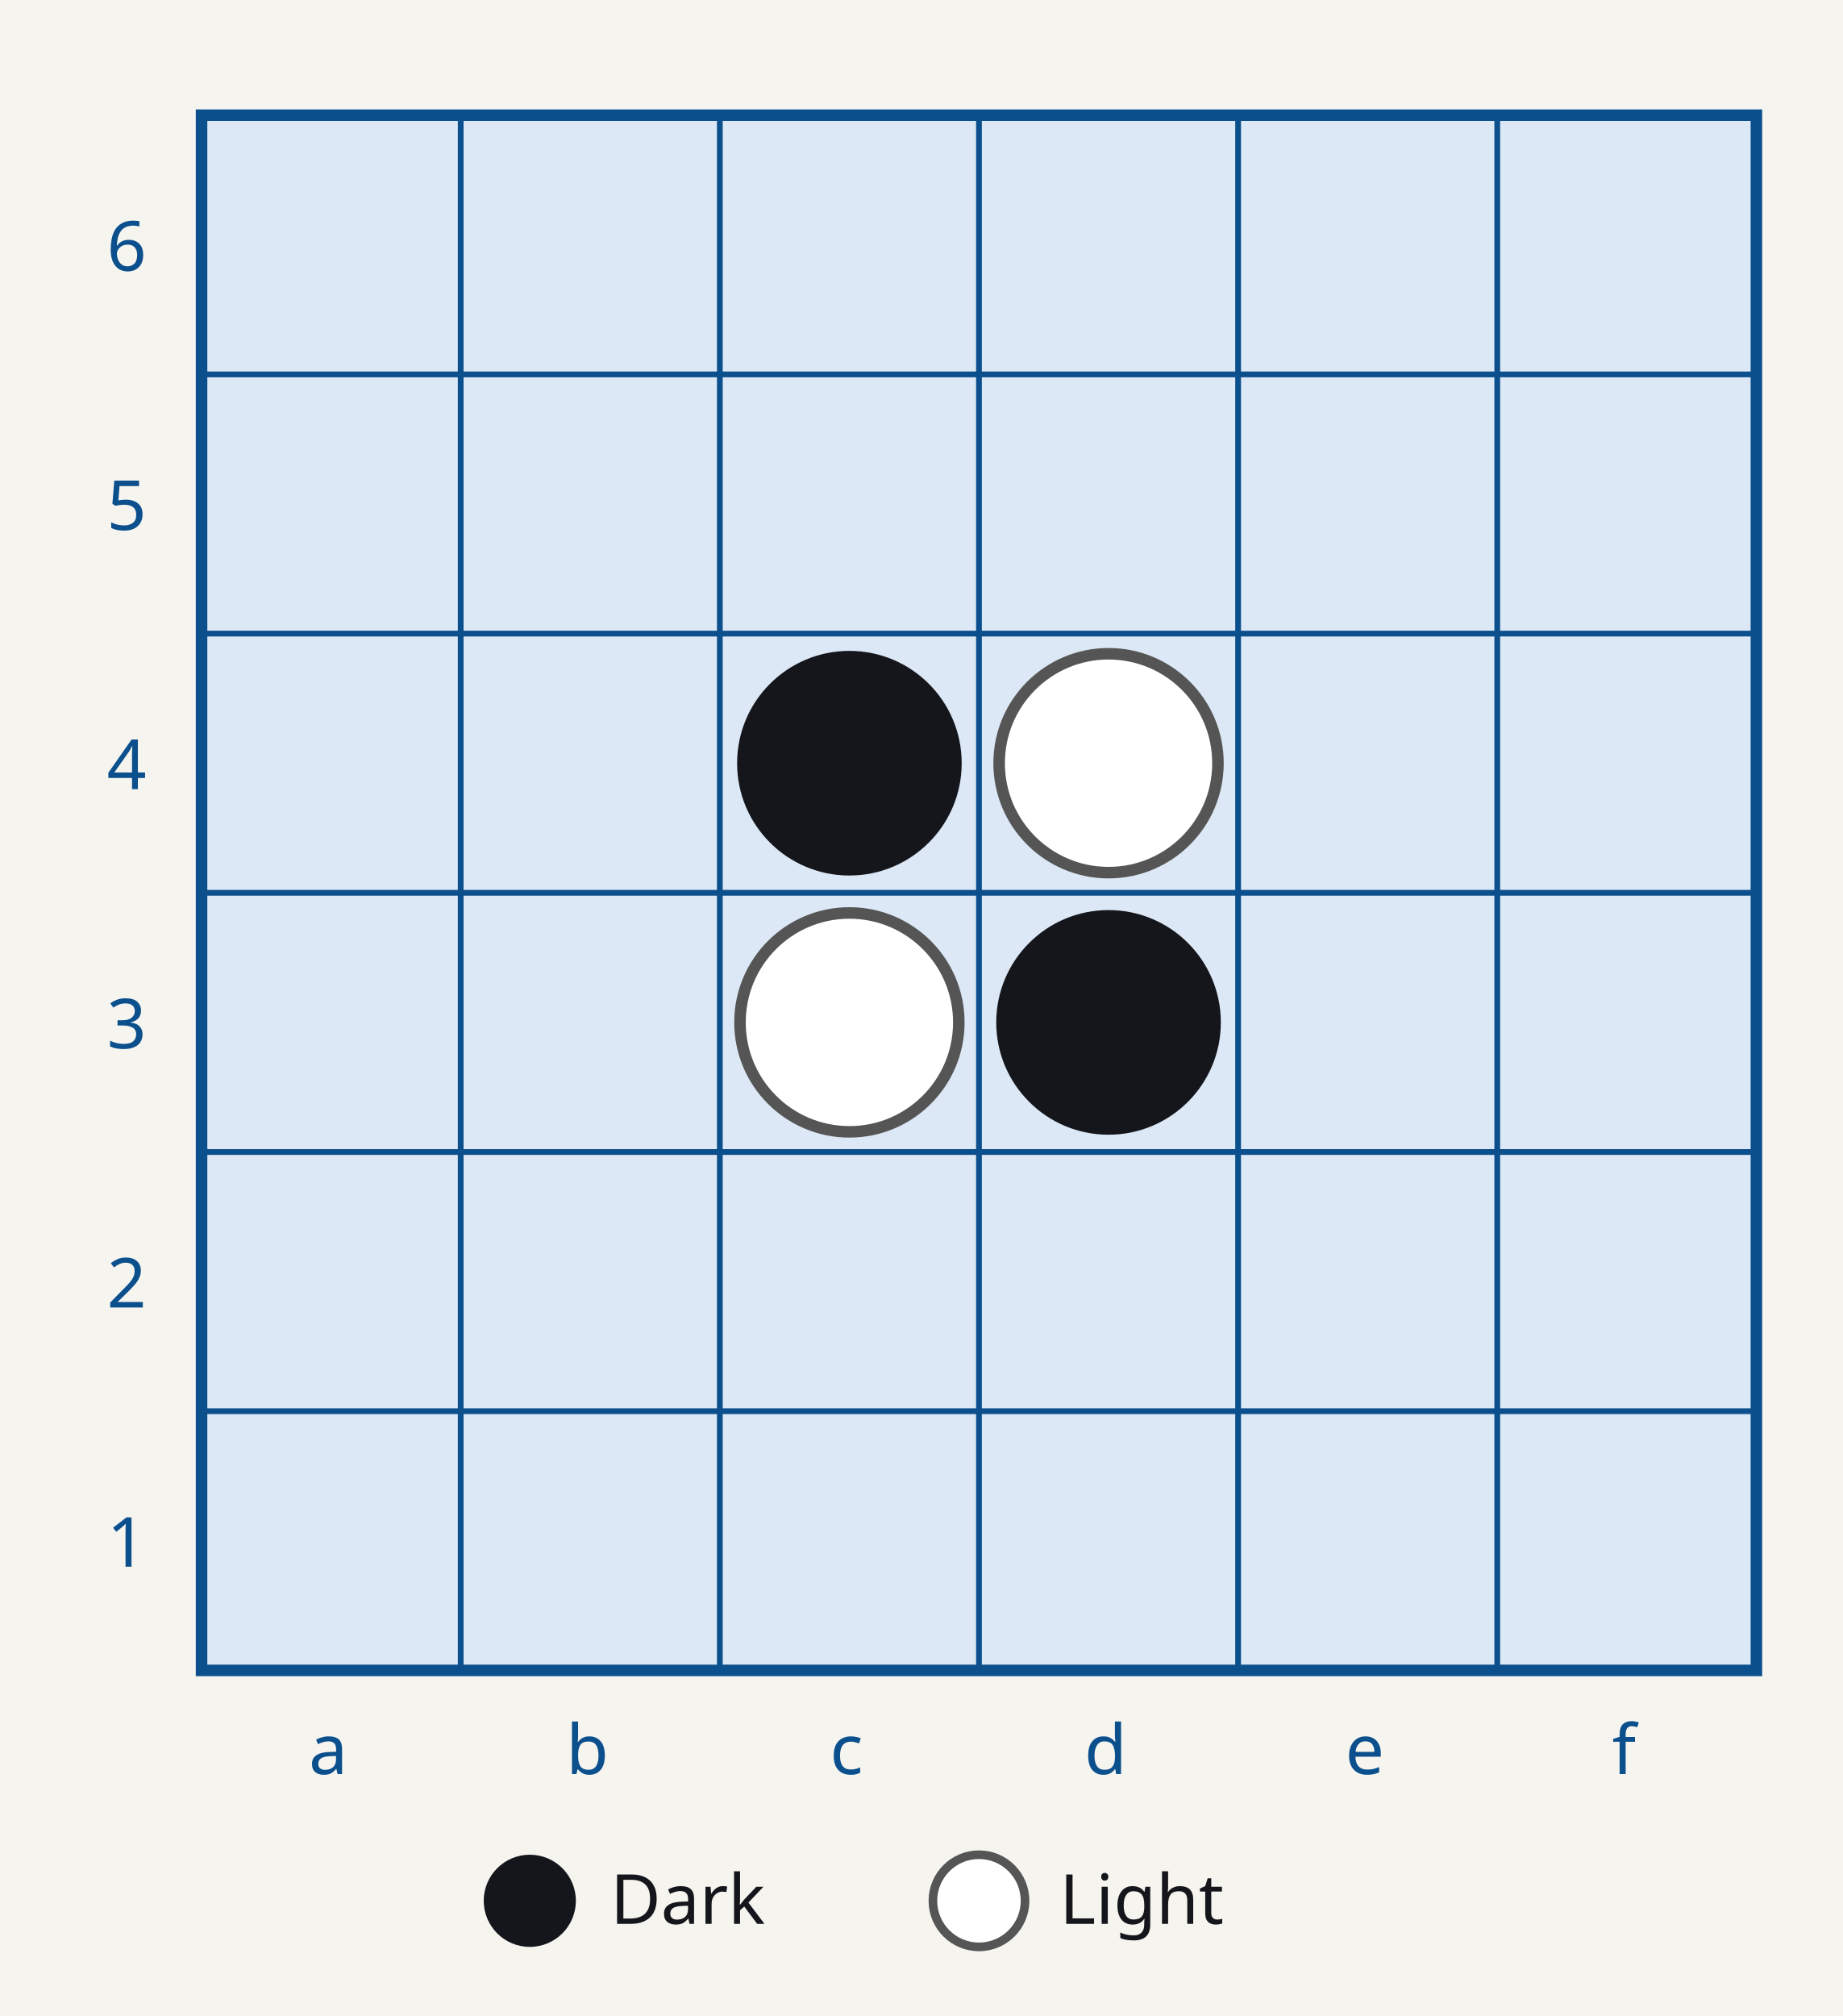
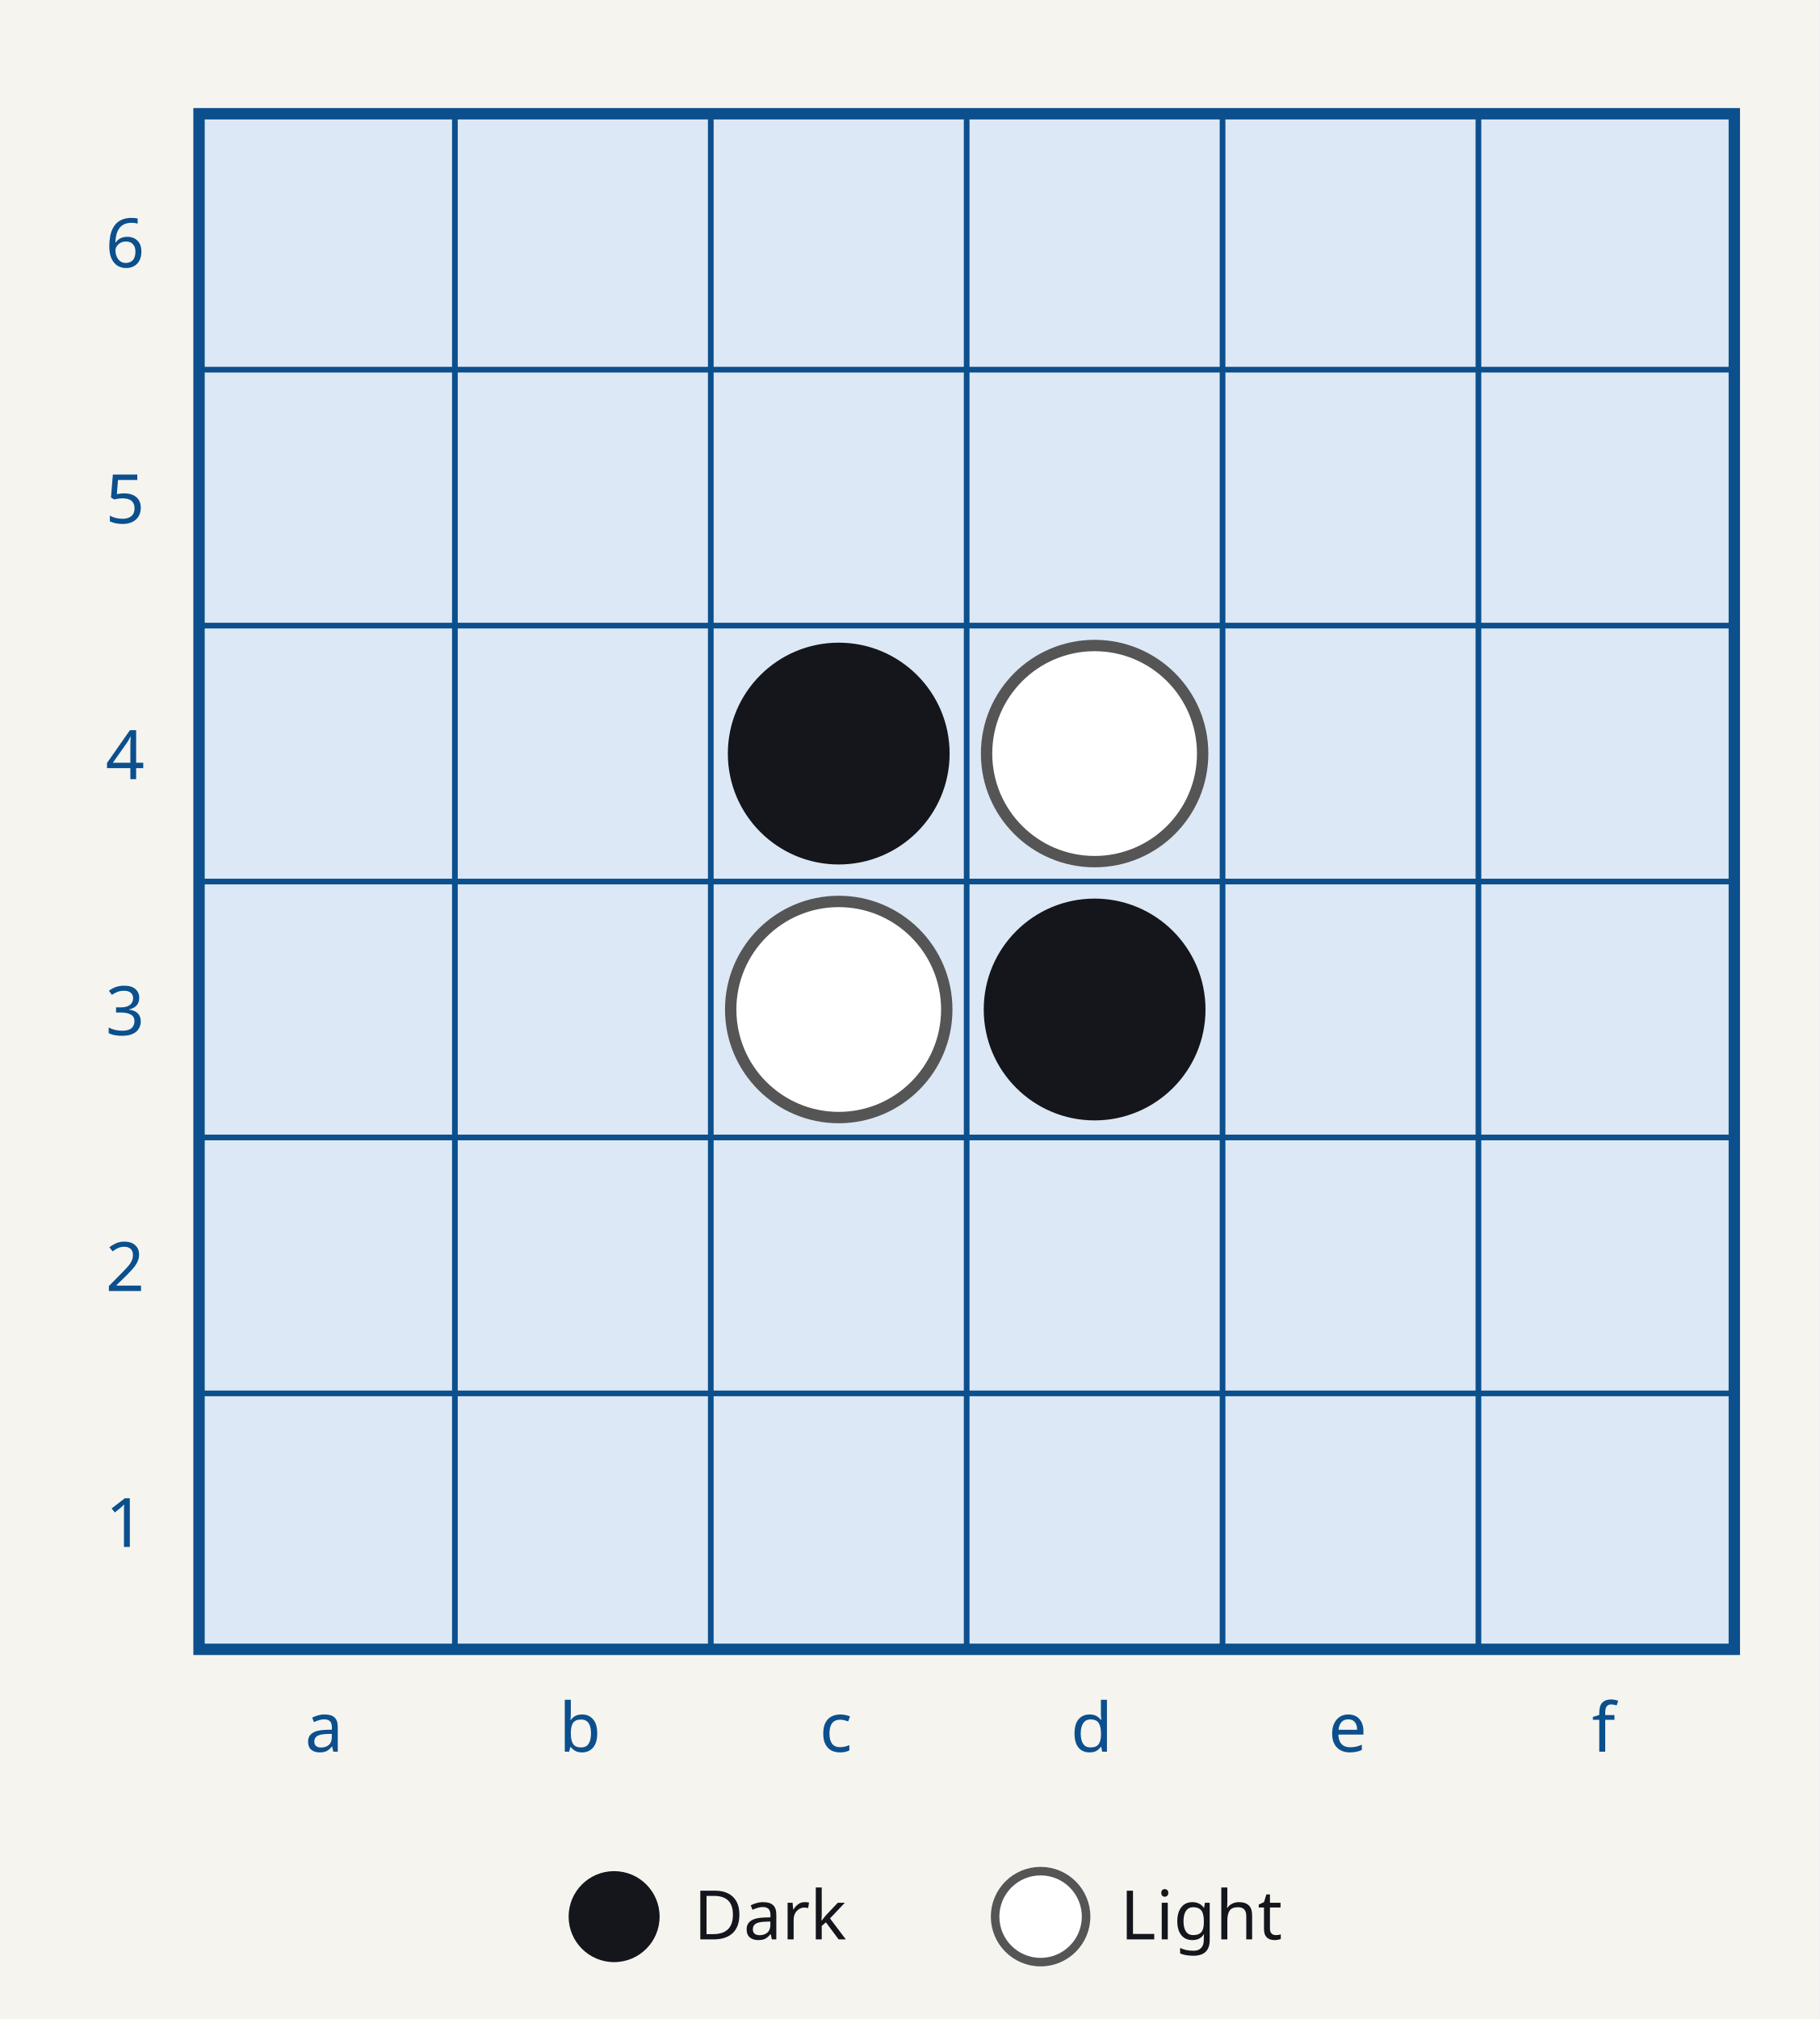
- <svg xmlns="http://www.w3.org/2000/svg" viewBox="0 0 320 350">
-   <rect width="320" height="350" fill="#f5f4ef" />
+ <svg xmlns="http://www.w3.org/2000/svg" viewBox="0 0 320 355">
+   <rect width="320" height="355" fill="#f5f4ef" />
  <rect x="35" y="20" width="270" height="270" fill="#dce8f5" stroke="#0c4f8d" stroke-width="2" />
  <line x1="80" y1="20" x2="80" y2="290" stroke="#0c4f8d" stroke-width="1" />
  <line x1="125" y1="20" x2="125" y2="290" stroke="#0c4f8d" stroke-width="1" />
  <line x1="170" y1="20" x2="170" y2="290" stroke="#0c4f8d" stroke-width="1" />
  <line x1="215" y1="20" x2="215" y2="290" stroke="#0c4f8d" stroke-width="1" />
  <line x1="260" y1="20" x2="260" y2="290" stroke="#0c4f8d" stroke-width="1" />
  <line x1="35" y1="65" x2="305" y2="65" stroke="#0c4f8d" stroke-width="1" />
  <line x1="35" y1="110" x2="305" y2="110" stroke="#0c4f8d" stroke-width="1" />
  <line x1="35" y1="155" x2="305" y2="155" stroke="#0c4f8d" stroke-width="1" />
  <line x1="35" y1="200" x2="305" y2="200" stroke="#0c4f8d" stroke-width="1" />
  <line x1="35" y1="245" x2="305" y2="245" stroke="#0c4f8d" stroke-width="1" />
  <text x="57" y="308" font-family="sans-serif" font-size="12" fill="#0c4f8d" text-anchor="middle">a</text>
  <text x="102" y="308" font-family="sans-serif" font-size="12" fill="#0c4f8d" text-anchor="middle">b</text>
  <text x="147" y="308" font-family="sans-serif" font-size="12" fill="#0c4f8d" text-anchor="middle">c</text>
  <text x="192" y="308" font-family="sans-serif" font-size="12" fill="#0c4f8d" text-anchor="middle">d</text>
  <text x="237" y="308" font-family="sans-serif" font-size="12" fill="#0c4f8d" text-anchor="middle">e</text>
  <text x="282" y="308" font-family="sans-serif" font-size="12" fill="#0c4f8d" text-anchor="middle">f</text>
  <text x="22" y="47" font-family="sans-serif" font-size="12" fill="#0c4f8d" text-anchor="middle">6</text>
  <text x="22" y="92" font-family="sans-serif" font-size="12" fill="#0c4f8d" text-anchor="middle">5</text>
  <text x="22" y="137" font-family="sans-serif" font-size="12" fill="#0c4f8d" text-anchor="middle">4</text>
  <text x="22" y="182" font-family="sans-serif" font-size="12" fill="#0c4f8d" text-anchor="middle">3</text>
  <text x="22" y="227" font-family="sans-serif" font-size="12" fill="#0c4f8d" text-anchor="middle">2</text>
  <text x="22" y="272" font-family="sans-serif" font-size="12" fill="#0c4f8d" text-anchor="middle">1</text>
  <circle cx="147.5" cy="177.5" r="19" fill="#ffffff" stroke="#555" stroke-width="2" />
  <circle cx="192.5" cy="132.5" r="19" fill="#ffffff" stroke="#555" stroke-width="2" />
  <circle cx="147.5" cy="132.5" r="19" fill="#14161c" stroke="#14161c" stroke-width="1" />
  <circle cx="192.5" cy="177.5" r="19" fill="#14161c" stroke="#14161c" stroke-width="1" />
-   <circle cx="92" cy="330" r="8" fill="#14161c" />
-   <text x="106" y="334" font-family="sans-serif" font-size="12" fill="#14161c">Dark</text>
-   <circle cx="170" cy="330" r="8" fill="#ffffff" stroke="#555" stroke-width="1.5" />
-   <text x="184" y="334" font-family="sans-serif" font-size="12" fill="#14161c">Light</text>
+   <circle cx="108" cy="337" r="8" fill="#14161c" />
+   <text x="122" y="341" font-family="sans-serif" font-size="12" fill="#14161c">Dark</text>
+   <circle cx="183" cy="337" r="8" fill="#ffffff" stroke="#555" stroke-width="1.5" />
+   <text x="197" y="341" font-family="sans-serif" font-size="12" fill="#14161c">Light</text>
</svg>
